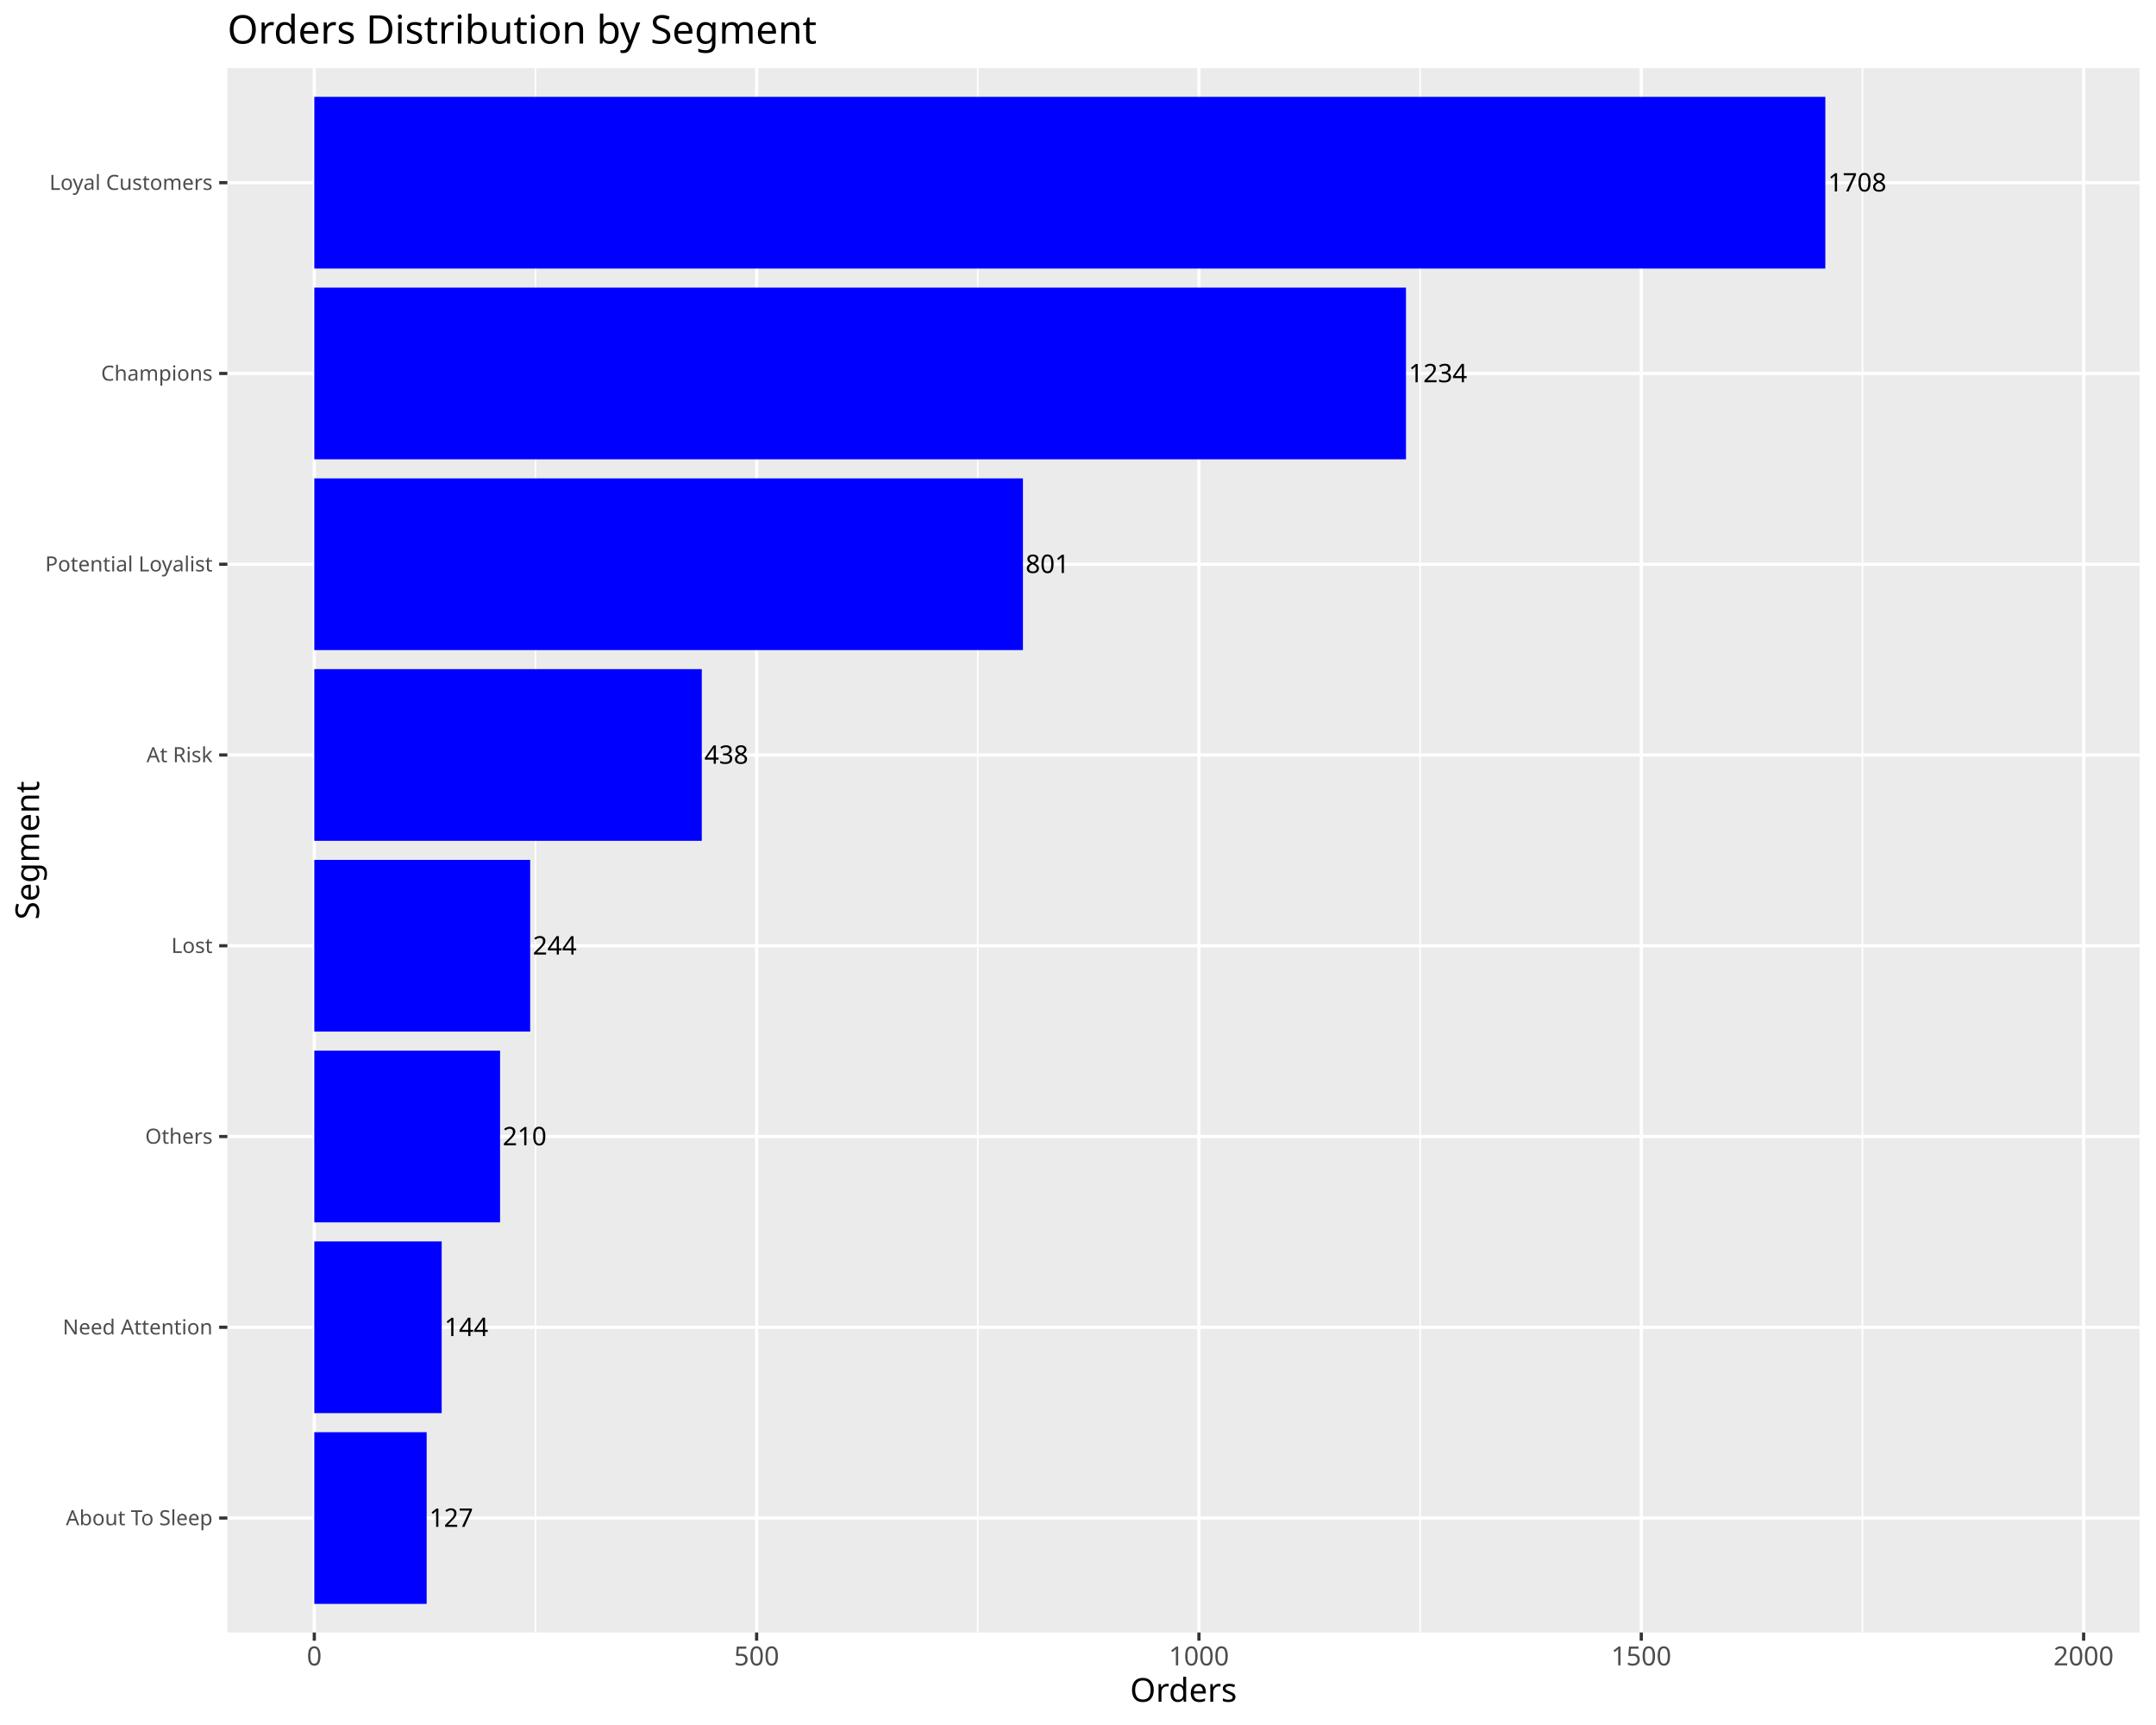
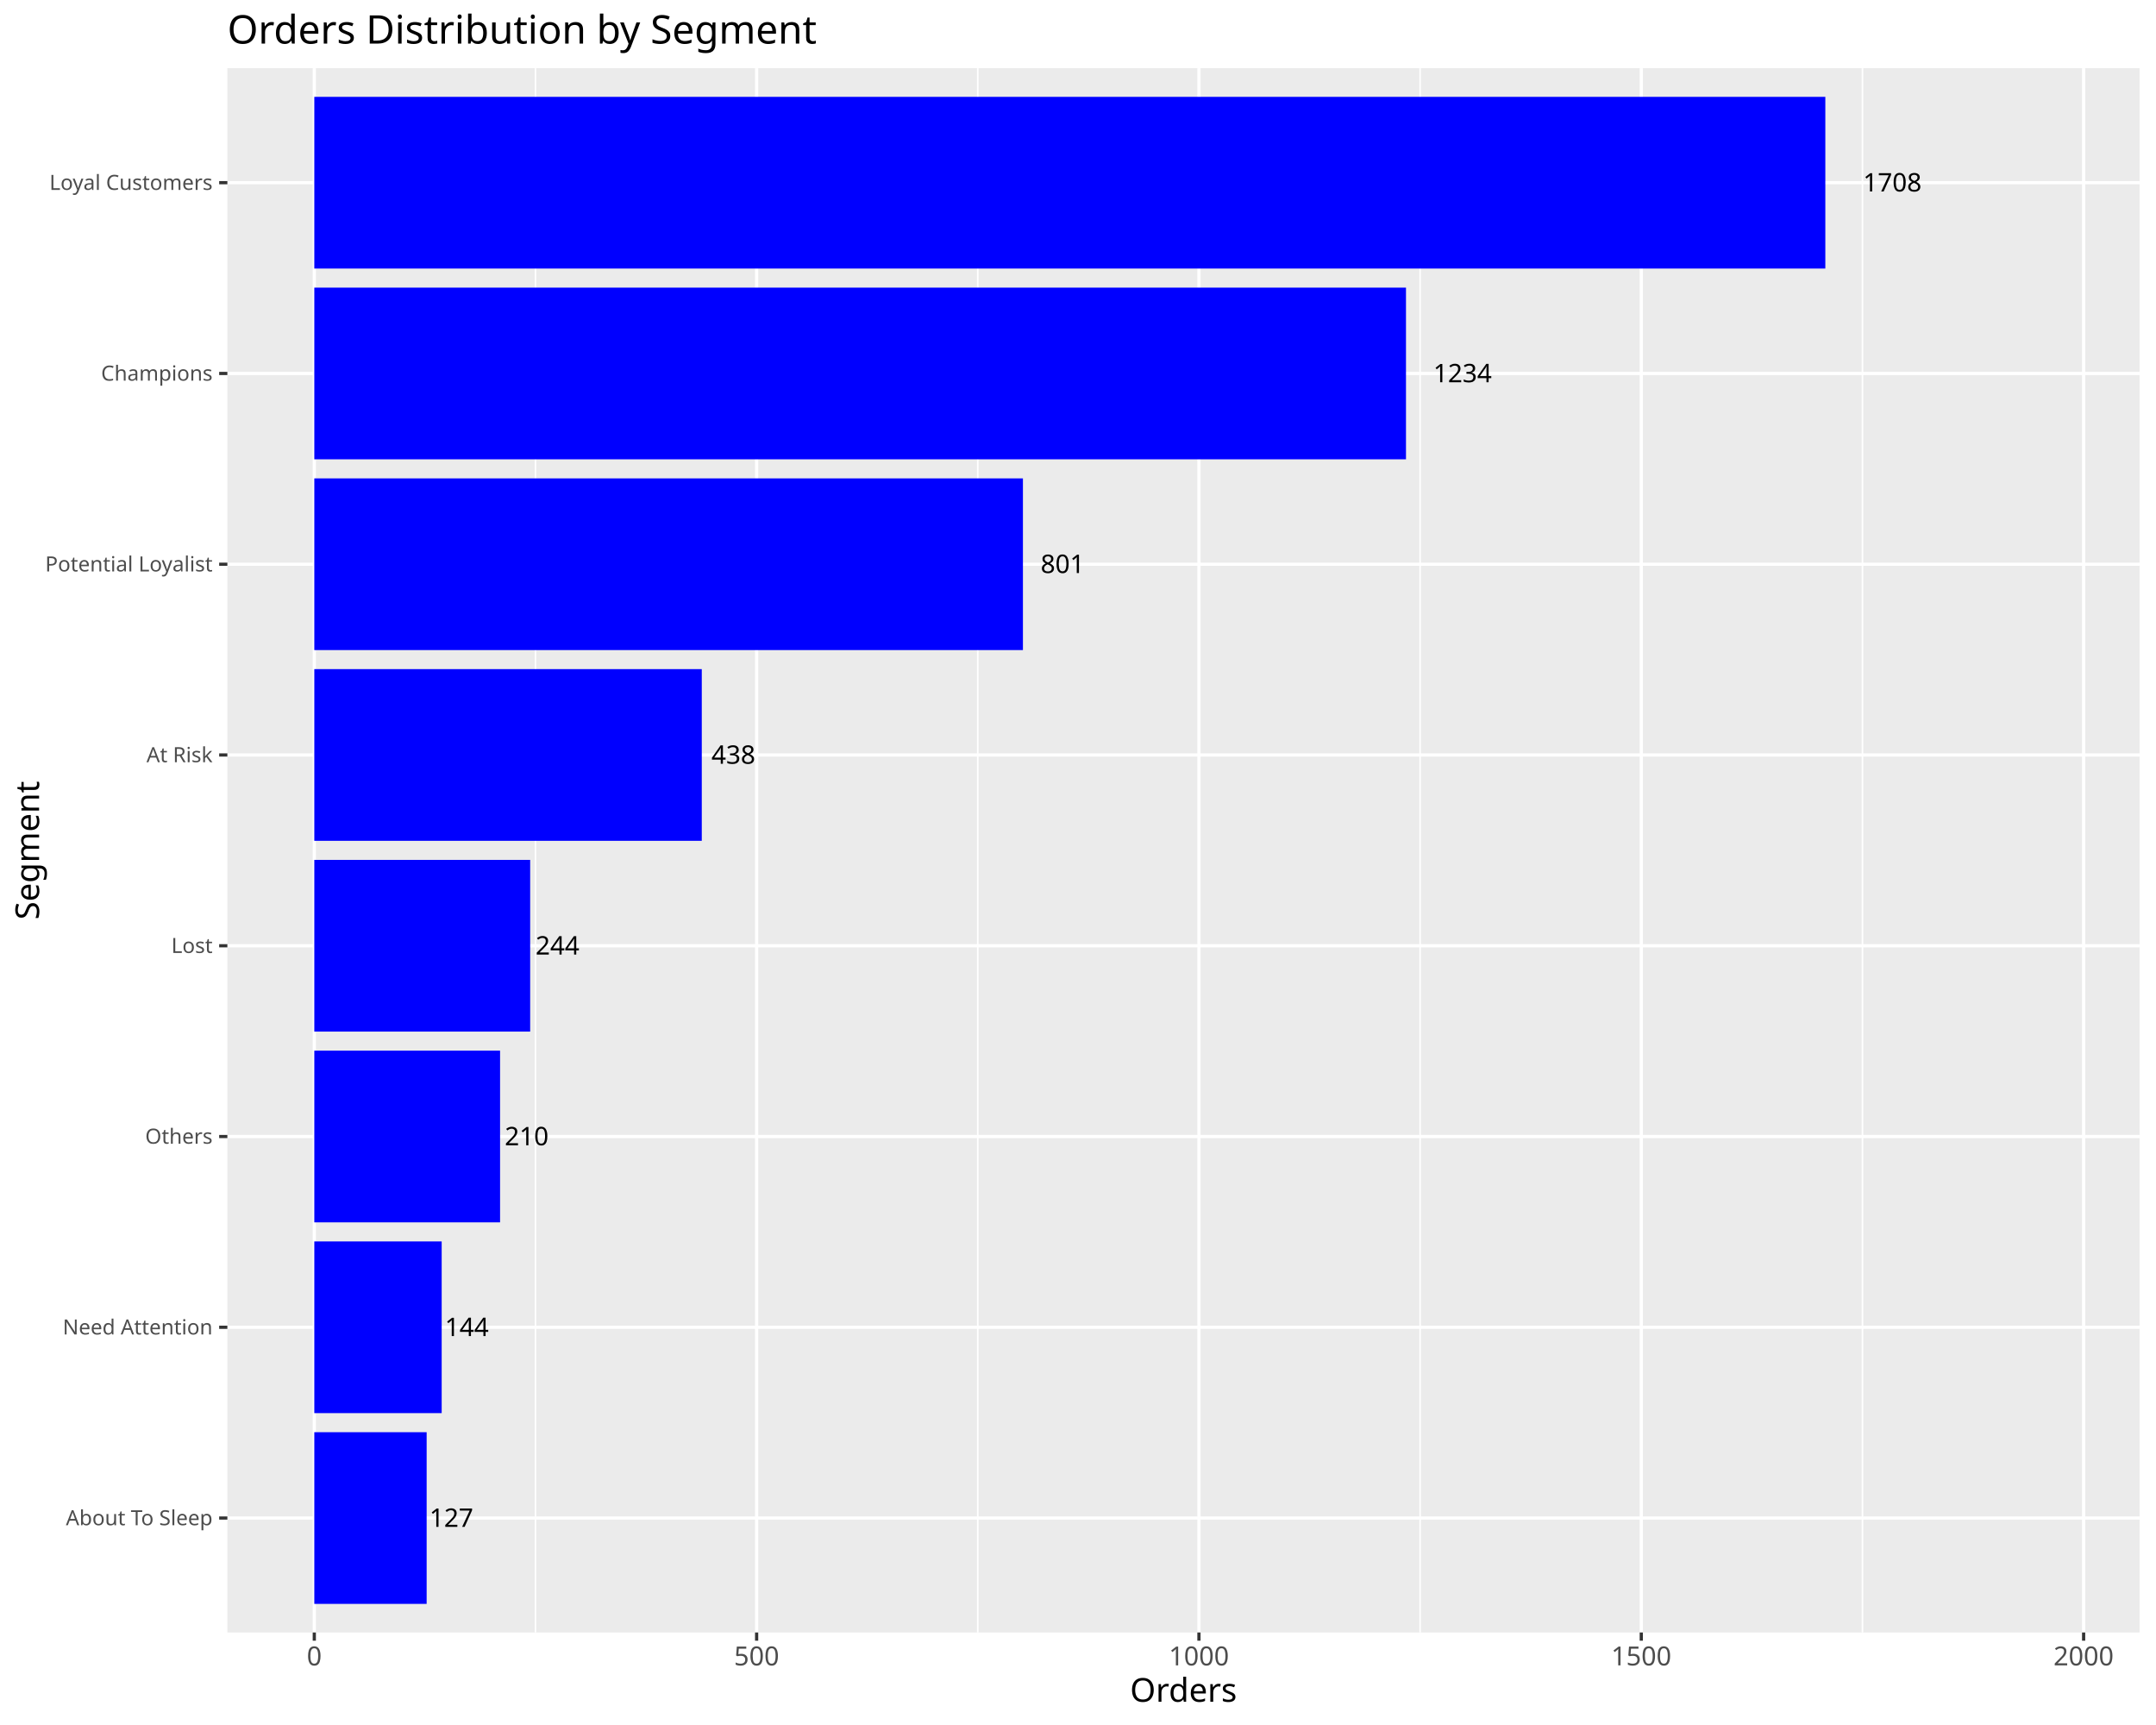
<svg xmlns="http://www.w3.org/2000/svg" class="svglite" data-engine-version="2.0" width="720.00pt" height="576.00pt" viewBox="0 0 720.00 576.00">
  <defs>
    <style type="text/css">
    .svglite line, .svglite polyline, .svglite polygon, .svglite path, .svglite rect, .svglite circle {
      fill: none;
      stroke: #000000;
      stroke-linecap: round;
      stroke-linejoin: round;
      stroke-miterlimit: 10.00;
    }
  </style>
  </defs>
  <rect width="100%" height="100%" style="stroke: none; fill: #FFFFFF;" />
  <defs>
    <clipPath id="cpMC4wMHw3MjAuMDB8MC4wMHw1NzYuMDA=">
      <rect x="0.00" y="0.00" width="720.00" height="576.00" />
    </clipPath>
  </defs>
  <g clip-path="url(#cpMC4wMHw3MjAuMDB8MC4wMHw1NzYuMDA=)">
    <rect x="0.00" y="0.00" width="720.00" height="576.00" style="stroke-width: 1.07; stroke: #FFFFFF; fill: #FFFFFF;" />
  </g>
  <defs>
    <clipPath id="cpNzUuOTN8NzE0LjUyfDIyLjc4fDU0NS4xMQ==">
      <rect x="75.93" y="22.78" width="638.59" height="522.33" />
    </clipPath>
  </defs>
  <g clip-path="url(#cpNzUuOTN8NzE0LjUyfDIyLjc4fDU0NS4xMQ==)">
    <rect x="75.93" y="22.78" width="638.59" height="522.33" style="stroke-width: 1.07; stroke: none; fill: #EBEBEB;" />
    <polyline points="178.82,545.11 178.82,22.78 " style="stroke-width: 0.53; stroke: #FFFFFF; stroke-linecap: butt;" />
    <polyline points="326.53,545.11 326.53,22.78 " style="stroke-width: 0.53; stroke: #FFFFFF; stroke-linecap: butt;" />
    <polyline points="474.25,545.11 474.25,22.78 " style="stroke-width: 0.53; stroke: #FFFFFF; stroke-linecap: butt;" />
    <polyline points="621.97,545.11 621.97,22.78 " style="stroke-width: 0.53; stroke: #FFFFFF; stroke-linecap: butt;" />
    <polyline points="75.93,506.89 714.52,506.89 " style="stroke-width: 1.07; stroke: #FFFFFF; stroke-linecap: butt;" />
    <polyline points="75.93,443.19 714.52,443.19 " style="stroke-width: 1.07; stroke: #FFFFFF; stroke-linecap: butt;" />
    <polyline points="75.93,379.50 714.52,379.50 " style="stroke-width: 1.07; stroke: #FFFFFF; stroke-linecap: butt;" />
    <polyline points="75.93,315.80 714.52,315.80 " style="stroke-width: 1.07; stroke: #FFFFFF; stroke-linecap: butt;" />
    <polyline points="75.93,252.10 714.52,252.10 " style="stroke-width: 1.07; stroke: #FFFFFF; stroke-linecap: butt;" />
    <polyline points="75.93,188.40 714.52,188.40 " style="stroke-width: 1.07; stroke: #FFFFFF; stroke-linecap: butt;" />
    <polyline points="75.93,124.70 714.52,124.70 " style="stroke-width: 1.07; stroke: #FFFFFF; stroke-linecap: butt;" />
    <polyline points="75.93,61.00 714.52,61.00 " style="stroke-width: 1.07; stroke: #FFFFFF; stroke-linecap: butt;" />
    <polyline points="104.96,545.11 104.96,22.78 " style="stroke-width: 1.07; stroke: #FFFFFF; stroke-linecap: butt;" />
    <polyline points="252.68,545.11 252.68,22.78 " style="stroke-width: 1.07; stroke: #FFFFFF; stroke-linecap: butt;" />
    <polyline points="400.39,545.11 400.39,22.78 " style="stroke-width: 1.07; stroke: #FFFFFF; stroke-linecap: butt;" />
    <polyline points="548.11,545.11 548.11,22.78 " style="stroke-width: 1.07; stroke: #FFFFFF; stroke-linecap: butt;" />
    <polyline points="695.83,545.11 695.83,22.78 " style="stroke-width: 1.07; stroke: #FFFFFF; stroke-linecap: butt;" />
    <rect x="104.96" y="32.34" width="504.61" height="57.33" style="stroke-width: 1.07; stroke: none; stroke-linecap: butt; stroke-linejoin: miter; fill: #0000FF;" />
    <rect x="104.96" y="223.43" width="129.40" height="57.33" style="stroke-width: 1.07; stroke: none; stroke-linecap: butt; stroke-linejoin: miter; fill: #0000FF;" />
    <rect x="104.96" y="96.04" width="364.57" height="57.33" style="stroke-width: 1.07; stroke: none; stroke-linecap: butt; stroke-linejoin: miter; fill: #0000FF;" />
    <rect x="104.96" y="414.53" width="42.54" height="57.33" style="stroke-width: 1.07; stroke: none; stroke-linecap: butt; stroke-linejoin: miter; fill: #0000FF;" />
    <rect x="104.96" y="287.13" width="72.09" height="57.33" style="stroke-width: 1.07; stroke: none; stroke-linecap: butt; stroke-linejoin: miter; fill: #0000FF;" />
    <rect x="104.96" y="159.74" width="236.65" height="57.33" style="stroke-width: 1.07; stroke: none; stroke-linecap: butt; stroke-linejoin: miter; fill: #0000FF;" />
    <rect x="104.96" y="478.23" width="37.52" height="57.33" style="stroke-width: 1.07; stroke: none; stroke-linecap: butt; stroke-linejoin: miter; fill: #0000FF;" />
    <rect x="104.96" y="350.83" width="62.04" height="57.33" style="stroke-width: 1.07; stroke: none; stroke-linecap: butt; stroke-linejoin: miter; fill: #0000FF;" />
-     <text x="610.45" y="63.94" style="font-size: 8.54px; font-family: sans;" textLength="18.99px" lengthAdjust="spacingAndGlyphs">1708</text>
-     <text x="235.24" y="255.04" style="font-size: 8.54px; font-family: sans;" textLength="14.24px" lengthAdjust="spacingAndGlyphs">438</text>
-     <text x="470.41" y="127.64" style="font-size: 8.54px; font-family: sans;" textLength="18.99px" lengthAdjust="spacingAndGlyphs">1234</text>
-     <text x="148.39" y="446.13" style="font-size: 8.54px; font-family: sans;" textLength="14.24px" lengthAdjust="spacingAndGlyphs">144</text>
-     <text x="177.93" y="318.73" style="font-size: 8.54px; font-family: sans;" textLength="14.24px" lengthAdjust="spacingAndGlyphs">244</text>
-     <text x="342.49" y="191.34" style="font-size: 8.54px; font-family: sans;" textLength="14.24px" lengthAdjust="spacingAndGlyphs">801</text>
-     <text x="143.36" y="509.83" style="font-size: 8.54px; font-family: sans;" textLength="14.24px" lengthAdjust="spacingAndGlyphs">127</text>
-     <text x="167.88" y="382.43" style="font-size: 8.54px; font-family: sans;" textLength="14.24px" lengthAdjust="spacingAndGlyphs">210</text>
+     <text x="622.18" y="63.94" style="font-size: 8.54px; font-family: sans;" textLength="18.99px" lengthAdjust="spacingAndGlyphs">1708</text>
+     <text x="237.59" y="255.04" style="font-size: 8.54px; font-family: sans;" textLength="14.24px" lengthAdjust="spacingAndGlyphs">438</text>
+     <text x="478.64" y="127.64" style="font-size: 8.54px; font-family: sans;" textLength="18.99px" lengthAdjust="spacingAndGlyphs">1234</text>
+     <text x="148.56" y="446.13" style="font-size: 8.54px; font-family: sans;" textLength="14.24px" lengthAdjust="spacingAndGlyphs">144</text>
+     <text x="178.84" y="318.73" style="font-size: 8.54px; font-family: sans;" textLength="14.24px" lengthAdjust="spacingAndGlyphs">244</text>
+     <text x="347.52" y="191.34" style="font-size: 8.54px; font-family: sans;" textLength="14.24px" lengthAdjust="spacingAndGlyphs">801</text>
+     <text x="143.41" y="509.83" style="font-size: 8.54px; font-family: sans;" textLength="14.24px" lengthAdjust="spacingAndGlyphs">127</text>
+     <text x="168.55" y="382.43" style="font-size: 8.54px; font-family: sans;" textLength="14.24px" lengthAdjust="spacingAndGlyphs">210</text>
  </g>
  <g clip-path="url(#cpMC4wMHw3MjAuMDB8MC4wMHw1NzYuMDA=)">
    <text x="71.00" y="509.30" text-anchor="end" style="font-size: 7.00px; fill: #4D4D4D; font-family: sans;" textLength="48.26px" lengthAdjust="spacingAndGlyphs">About To Sleep</text>
    <text x="71.00" y="445.60" text-anchor="end" style="font-size: 7.00px; fill: #4D4D4D; font-family: sans;" textLength="46.31px" lengthAdjust="spacingAndGlyphs">Need Attention</text>
    <text x="71.00" y="381.90" text-anchor="end" style="font-size: 7.00px; fill: #4D4D4D; font-family: sans;" textLength="21.01px" lengthAdjust="spacingAndGlyphs">Others</text>
    <text x="71.00" y="318.21" text-anchor="end" style="font-size: 7.00px; fill: #4D4D4D; font-family: sans;" textLength="13.23px" lengthAdjust="spacingAndGlyphs">Lost</text>
    <text x="71.00" y="254.51" text-anchor="end" style="font-size: 7.00px; fill: #4D4D4D; font-family: sans;" textLength="22.18px" lengthAdjust="spacingAndGlyphs">At Risk</text>
    <text x="71.00" y="190.81" text-anchor="end" style="font-size: 7.00px; fill: #4D4D4D; font-family: sans;" textLength="52.92px" lengthAdjust="spacingAndGlyphs">Potential Loyalist</text>
    <text x="71.00" y="127.11" text-anchor="end" style="font-size: 7.00px; fill: #4D4D4D; font-family: sans;" textLength="35.41px" lengthAdjust="spacingAndGlyphs">Champions</text>
    <text x="71.00" y="63.41" text-anchor="end" style="font-size: 7.00px; fill: #4D4D4D; font-family: sans;" textLength="52.53px" lengthAdjust="spacingAndGlyphs">Loyal Customers</text>
    <polyline points="73.19,506.89 75.93,506.89 " style="stroke-width: 1.07; stroke: #333333; stroke-linecap: butt;" />
    <polyline points="73.19,443.19 75.93,443.19 " style="stroke-width: 1.07; stroke: #333333; stroke-linecap: butt;" />
    <polyline points="73.19,379.50 75.93,379.50 " style="stroke-width: 1.07; stroke: #333333; stroke-linecap: butt;" />
    <polyline points="73.19,315.80 75.93,315.80 " style="stroke-width: 1.07; stroke: #333333; stroke-linecap: butt;" />
    <polyline points="73.19,252.10 75.93,252.10 " style="stroke-width: 1.07; stroke: #333333; stroke-linecap: butt;" />
    <polyline points="73.19,188.40 75.93,188.40 " style="stroke-width: 1.07; stroke: #333333; stroke-linecap: butt;" />
    <polyline points="73.19,124.70 75.93,124.70 " style="stroke-width: 1.07; stroke: #333333; stroke-linecap: butt;" />
    <polyline points="73.19,61.00 75.93,61.00 " style="stroke-width: 1.07; stroke: #333333; stroke-linecap: butt;" />
    <polyline points="104.96,547.85 104.96,545.11 " style="stroke-width: 1.07; stroke: #333333; stroke-linecap: butt;" />
    <polyline points="252.68,547.85 252.68,545.11 " style="stroke-width: 1.07; stroke: #333333; stroke-linecap: butt;" />
    <polyline points="400.39,547.85 400.39,545.11 " style="stroke-width: 1.07; stroke: #333333; stroke-linecap: butt;" />
    <polyline points="548.11,547.85 548.11,545.11 " style="stroke-width: 1.07; stroke: #333333; stroke-linecap: butt;" />
    <polyline points="695.83,547.85 695.83,545.11 " style="stroke-width: 1.07; stroke: #333333; stroke-linecap: butt;" />
    <text x="104.96" y="556.10" text-anchor="middle" style="font-size: 8.80px; fill: #4D4D4D; font-family: sans;" textLength="4.89px" lengthAdjust="spacingAndGlyphs">0</text>
    <text x="252.68" y="556.10" text-anchor="middle" style="font-size: 8.80px; fill: #4D4D4D; font-family: sans;" textLength="14.68px" lengthAdjust="spacingAndGlyphs">500</text>
    <text x="400.39" y="556.10" text-anchor="middle" style="font-size: 8.80px; fill: #4D4D4D; font-family: sans;" textLength="19.58px" lengthAdjust="spacingAndGlyphs">1000</text>
    <text x="548.11" y="556.10" text-anchor="middle" style="font-size: 8.80px; fill: #4D4D4D; font-family: sans;" textLength="19.58px" lengthAdjust="spacingAndGlyphs">1500</text>
    <text x="695.83" y="556.10" text-anchor="middle" style="font-size: 8.80px; fill: #4D4D4D; font-family: sans;" textLength="19.58px" lengthAdjust="spacingAndGlyphs">2000</text>
    <text x="395.22" y="568.24" text-anchor="middle" style="font-size: 11.00px; font-family: sans;" textLength="33.63px" lengthAdjust="spacingAndGlyphs">Orders</text>
    <text transform="translate(13.05,283.95) rotate(-90)" text-anchor="middle" style="font-size: 11.00px; font-family: sans;" textLength="44.04px" lengthAdjust="spacingAndGlyphs">Segment</text>
    <text x="75.93" y="14.56" style="font-size: 13.20px; font-family: sans;" textLength="187.84px" lengthAdjust="spacingAndGlyphs">Orders  Distribution by Segment</text>
  </g>
</svg>
